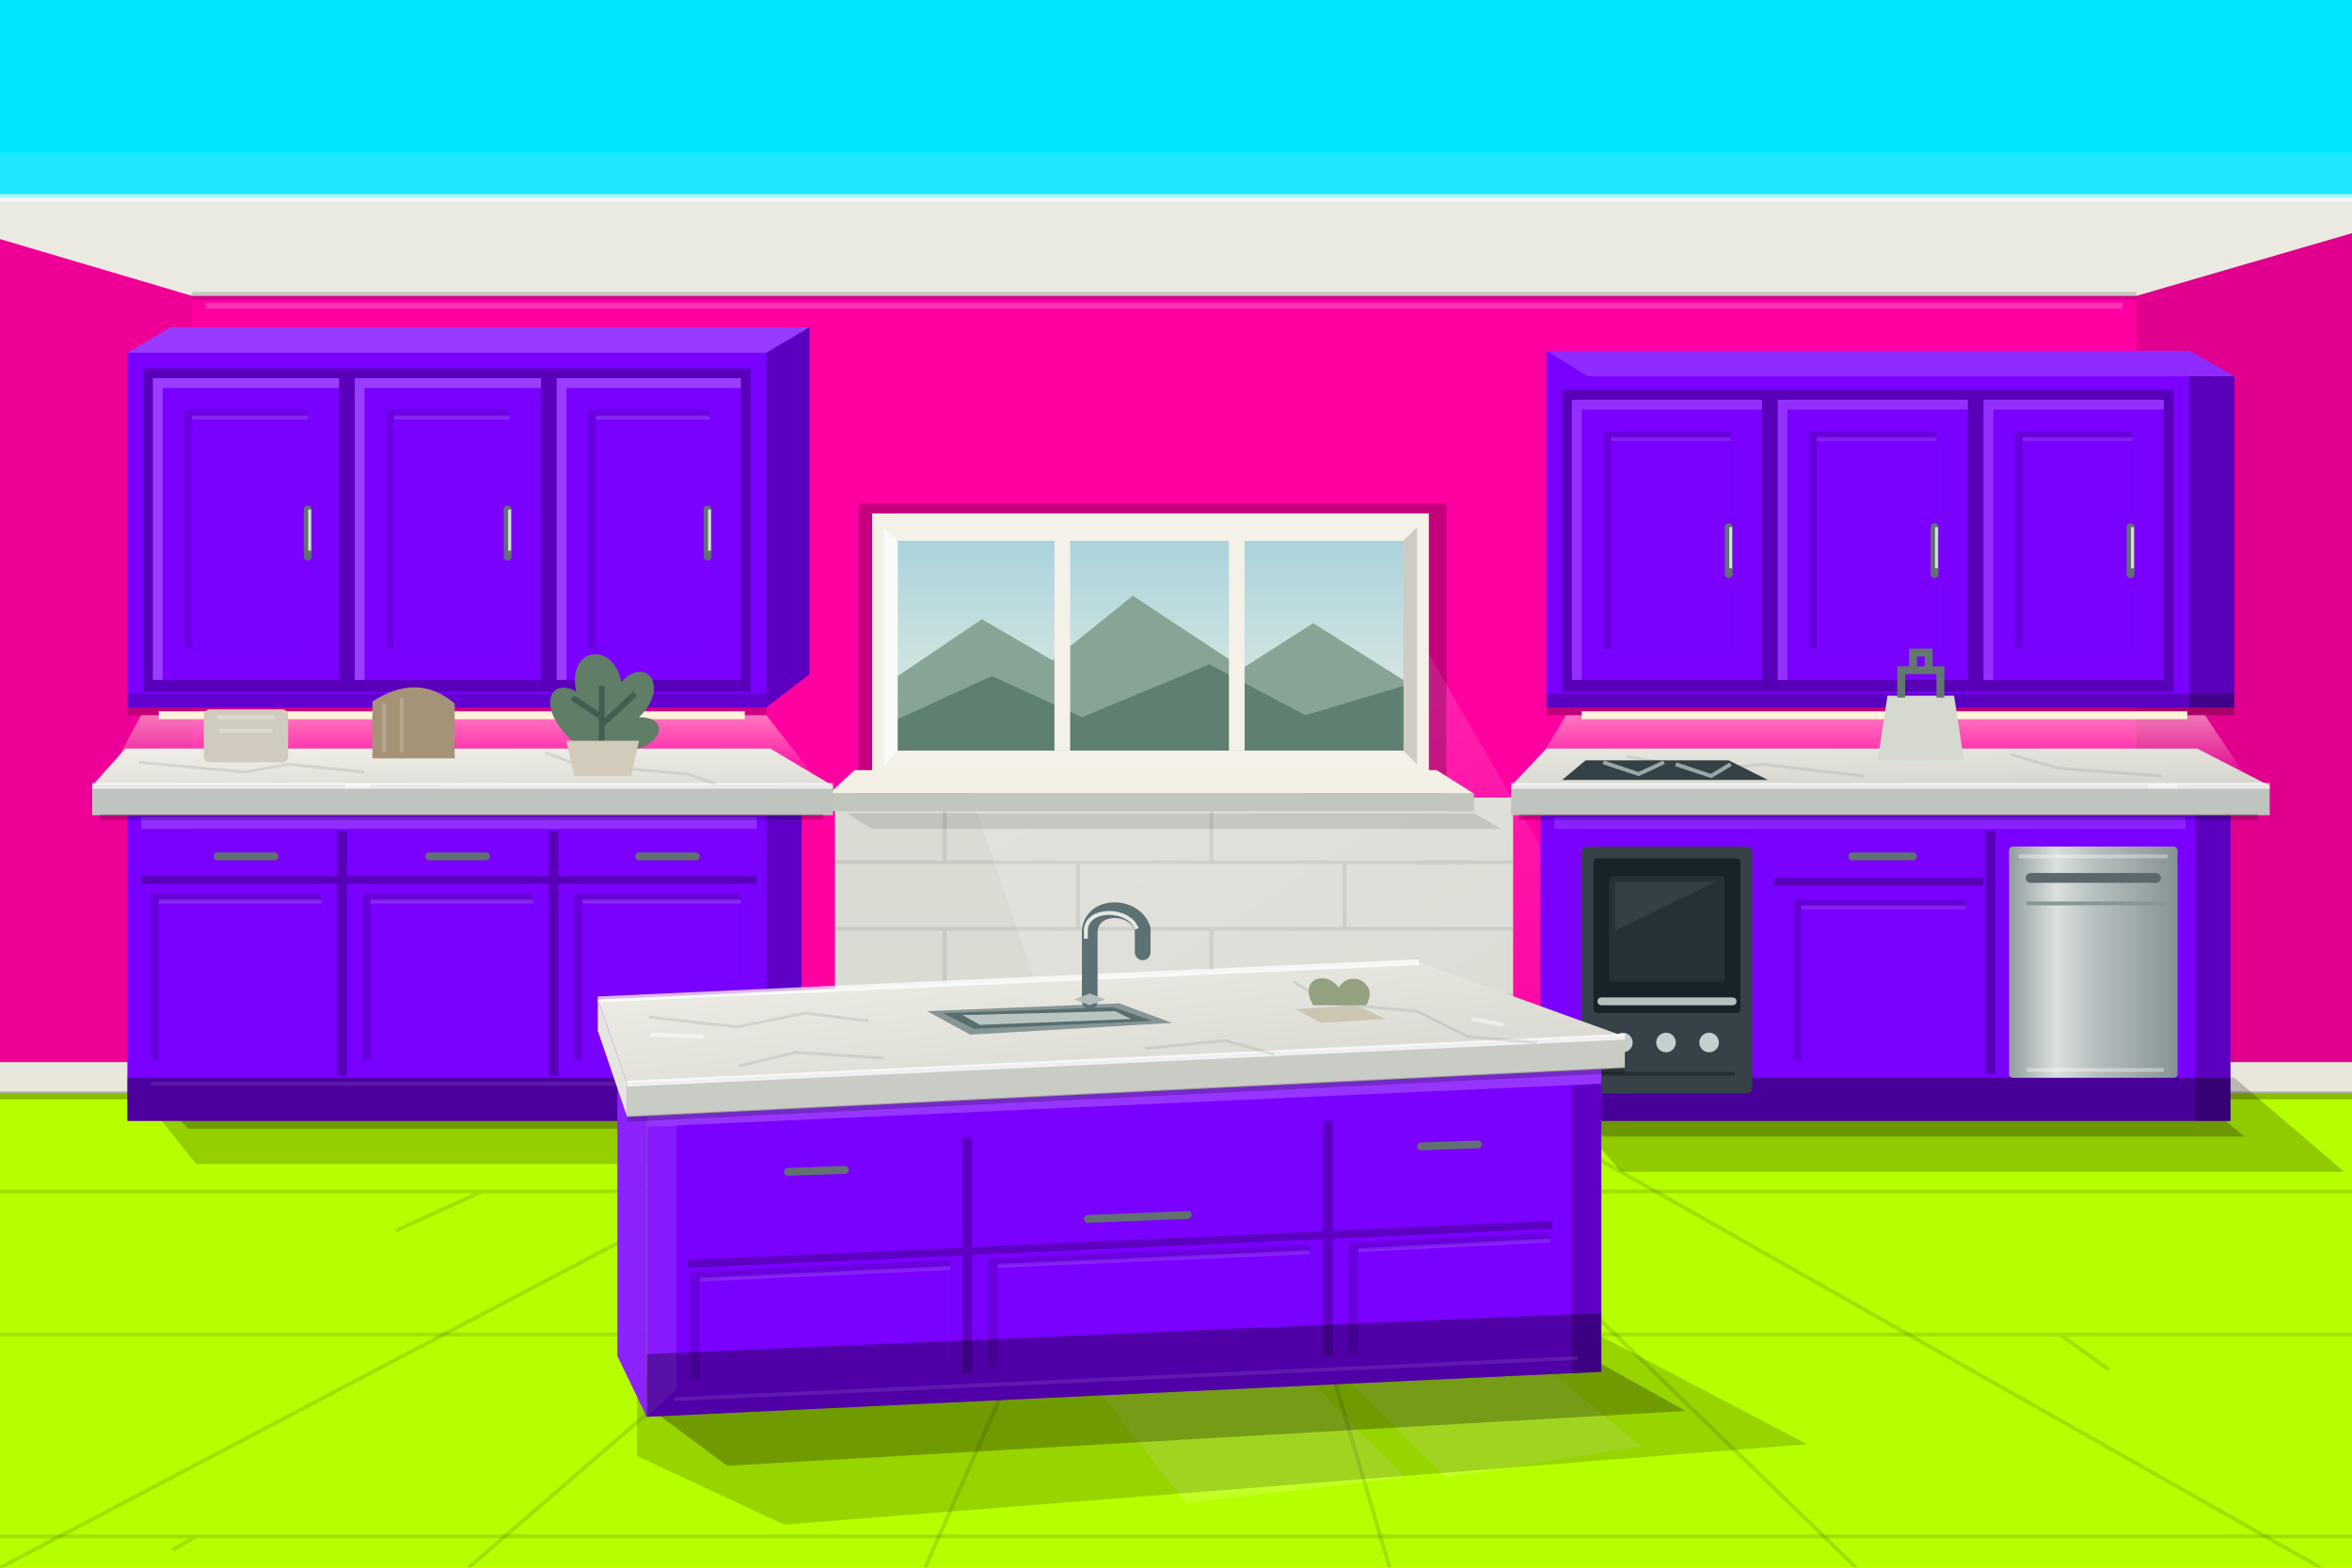
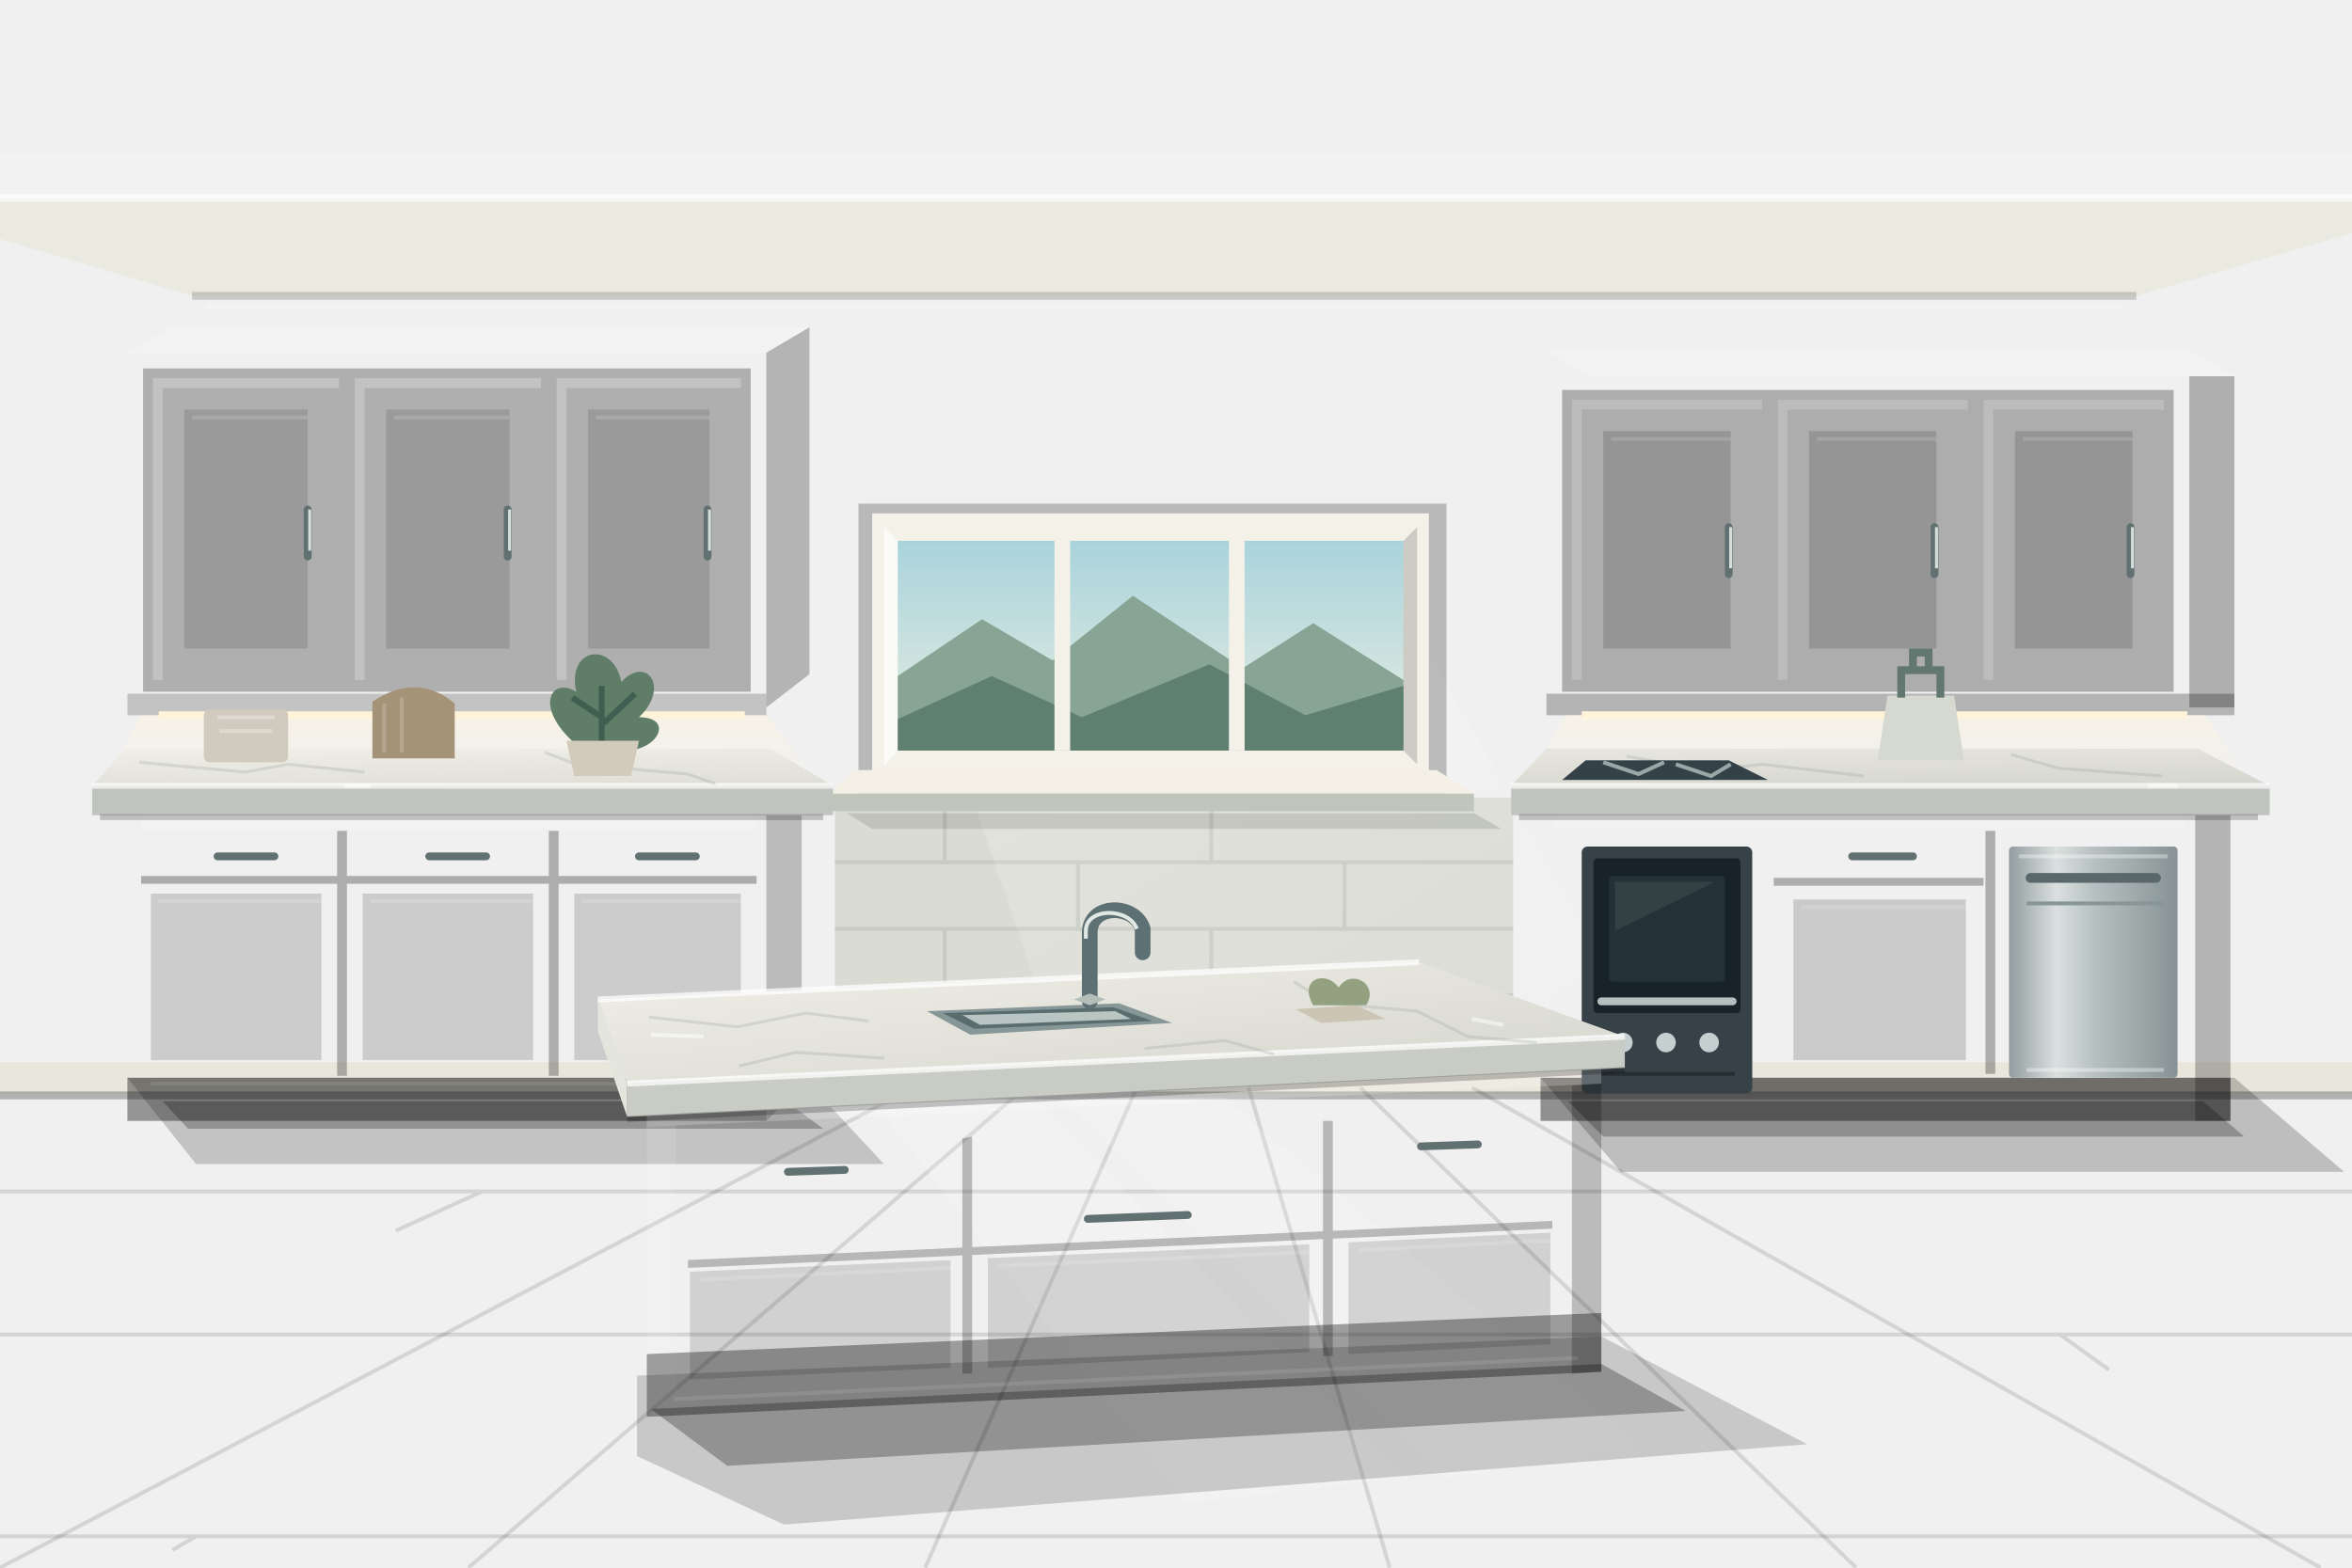
<svg xmlns="http://www.w3.org/2000/svg" width="1200" height="800" viewBox="0 0 1200 800">
  <defs>
    <linearGradient id="kitchen-sky" x1="0" y1="0" x2="0" y2="1">
      <stop offset="0" stop-color="#A9D3DC" />
      <stop offset="1" stop-color="#E8EEE2" />
    </linearGradient>
    <linearGradient id="kitchen-daylight-fade" x1="0" y1="0" x2="1" y2="1">
      <stop offset="0" stop-color="#FFFFFF" stop-opacity=".25" />
      <stop offset="1" stop-color="#FFFFFF" stop-opacity="0" />
    </linearGradient>
    <linearGradient id="kitchen-task-fade" x1="0" y1="0" x2="0" y2="1">
      <stop offset="0" stop-color="#FFF5DD" stop-opacity=".48" />
      <stop offset="1" stop-color="#FFF5DD" stop-opacity="0" />
    </linearGradient>
    <linearGradient id="kitchen-steel" x1="0" y1="0" x2="1" y2="0">
      <stop offset="0" stop-color="#929D9F" />
      <stop offset=".28" stop-color="#DAE0DF" />
      <stop offset=".51" stop-color="#B6C0C0" />
      <stop offset="1" stop-color="#879294" />
    </linearGradient>
    <linearGradient id="kitchen-stone" x1="0" y1="0" x2="1" y2="1">
      <stop offset="0" stop-color="#F1EFE7" />
      <stop offset="1" stop-color="#D4D5CE" />
    </linearGradient>
  </defs>
-   <g id="kitchen-architecture-depth">
-     <g id="surface-ceiling">
-       <path d="M0 0H1200V112L1090 145H98L0 116Z" fill="#00E5FF" />
-     </g>
+   <g>
+ 
+ </g>
+   <g>
    <path d="M0 78H1200V101H0Z" fill="#FFFFFF" fill-opacity=".12" />
    <path d="M0 101H1200V119L1090 151H98L0 122Z" fill="#EAEAE1" />
    <path d="M0 101H1200" stroke="#FFFFFF" stroke-opacity=".62" stroke-width="4" />
-     <g id="surface-wall">
-       <path d="M0 122L98 151H1090L1200 119V555H0Z" fill="#FF00A1" />
-     </g>
-     <path d="M0 122L98 151V555H0Z" fill="#000000" fill-opacity=".07" />
-     <path d="M1090 151L1200 119V555H1090Z" fill="#000000" fill-opacity=".12" />
+   </g>
+   <g>
+ 
+ </g>
+   <g>
+ 
+ </g>
+   <g>
    <path d="M98 151H1090" stroke="#000000" stroke-opacity=".16" stroke-width="4" />
    <path d="M105 156H1083" stroke="#FFFFFF" stroke-opacity=".2" stroke-width="3" />
-     <g id="surface-floor">
-       <path d="M0 555H1200V800H0Z" fill="#B7FF00" />
-     </g>
+   </g>
+   <g>
    <path d="M0 542H1200V558H0Z" fill="#E9E6DC" />
    <path d="M0 559H1200" stroke="#000000" stroke-opacity=".26" stroke-width="4" />
-     <g fill="none" stroke="#000000" stroke-opacity=".12" stroke-width="2">
-       <path d="M466 555L0 800M523 555L239 800M580 555L472 800M637 555L709 800M694 555L947 800M751 555L1184 800" />
-       <path d="M0 608H1200M0 681H1200M0 784H1200M246 608L202 628M1051 681L1076 699M100 784L88 791" />
-     </g>
+     <path fill="none" stroke="#000000" stroke-opacity=".12" stroke-width="2" d="M466 555L0 800M523 555L239 800M580 555L472 800M637 555L709 800M694 555L947 800M751 555L1184 800" />
+     <path fill="none" stroke="#000000" stroke-opacity=".12" stroke-width="2" d="M0 608H1200M0 681H1200M0 784H1200M246 608L202 628M1051 681L1076 699M100 784L88 791" />
    <path d="M426 407H772V539H426Z" fill="#DADCD4" />
    <path d="M426 440H772M426 474H772M426 508H772M482 407V440M550 440V474M618 407V440M686 440V474M482 474V508M618 474V508" stroke="#A3AAA3" stroke-opacity=".34" stroke-width="2" />
-   </g>
-   <g id="kitchen-daylight">
    <path d="M453 282H699L849 541H542Z" fill="url(#kitchen-daylight-fade)" />
    <path d="M444 560L527 560L717 754L605 767ZM541 560H624L837 738L738 754Z" fill="#FFFFFF" fill-opacity=".15" />
-   </g>
-   <g id="kitchen-window-depth">
    <rect x="438" y="257" width="300" height="150" fill="#000000" fill-opacity=".23" />
    <rect x="445" y="262" width="284" height="136" fill="#F3F1E8" />
    <rect x="458" y="276" width="258" height="107" fill="url(#kitchen-sky)" />
    <path d="M458 345L501 316L537 337L578 304L634 341L670 318L716 347V383H458Z" fill="#88A494" />
    <path d="M458 367L506 345L552 366L617 339L666 365L716 350V383H458Z" fill="#5F7F70" />
    <path d="M542 276V383M631 276V383" stroke="#F3F1E8" stroke-width="8" />
    <path d="M451 269L458 276V383L451 391Z" fill="#FFFFFF" fill-opacity=".62" />
    <path d="M723 269L716 276V383L723 390Z" fill="#000000" fill-opacity=".16" />
    <path d="M436 393H733L752 405H423Z" fill="#F4F0E5" />
    <path d="M423 405H752V414H423Z" fill="#C1C6BD" />
    <path d="M432 415H752L766 423H445Z" fill="#000000" fill-opacity=".12" />
-   </g>
-   <g id="kitchen-contact-shadows">
    <path d="M65 550H410L451 594H100Z" fill="#000000" fill-opacity=".19" />
    <path d="M786 550H1140L1196 598H827Z" fill="#000000" fill-opacity=".21" />
    <path d="M83 562H401L420 576H96ZM800 562H1124L1145 580H818Z" fill="#000000" fill-opacity=".25" />
    <path d="M325 702L817 682L922 737L400 778L325 743Z" fill="#000000" fill-opacity=".17" />
    <path d="M332 719L817 696L860 720L371 748Z" fill="#000000" fill-opacity=".27" />
  </g>
-   <g id="surface-furniture">
-     <g id="kitchen-editable-left-cabinetry">
-       <path d="M65 180L87 167H413V344L391 361H65Z" fill="#7A00FF" />
-       <path d="M65 180L87 167H413L391 180Z" fill="#FFFFFF" fill-opacity=".23" />
-       <path d="M391 180L413 167V344L391 361Z" fill="#000000" fill-opacity=".25" />
-       <rect x="73" y="188" width="310" height="165" fill="#000000" fill-opacity=".27" />
-       <path d="M78 193H173V347H78ZM181 193H276V347H181ZM284 193H378V347H284Z" fill="#7A00FF" />
-       <path d="M78 193H173V198H83V347H78ZM181 193H276V198H186V347H181ZM284 193H378V198H289V347H284Z" fill="#FFFFFF" fill-opacity=".24" />
-       <path d="M94 209H157V331H94ZM197 209H260V331H197ZM300 209H362V331H300Z" fill="#000000" fill-opacity=".12" />
-       <path d="M98 213H157V331H98ZM201 213H260V331H201ZM304 213H362V331H304Z" fill="#7A00FF" />
-       <path d="M98 213H157M201 213H260M304 213H362" stroke="#FFFFFF" stroke-opacity=".15" stroke-width="2" />
-       <path d="M65 354H391V365H65Z" fill="#000000" fill-opacity=".19" />
-       <path d="M65 416H409V554L391 572H65Z" fill="#7A00FF" />
-       <path d="M391 416H409V554L391 572Z" fill="#000000" fill-opacity=".22" />
-       <path d="M72 417H386V423H72Z" fill="#FFFFFF" fill-opacity=".18" />
-       <path d="M72 447H386V451H72ZM172 424H177V549H172ZM280 424H285V549H280Z" fill="#000000" fill-opacity=".28" />
-       <path d="M77 456H164V541H77ZM185 456H272V541H185ZM293 456H378V541H293Z" fill="#000000" fill-opacity=".15" />
-       <path d="M81 460H164V541H81ZM189 460H272V541H189ZM297 460H378V541H297Z" fill="#7A00FF" />
-       <path d="M81 460H164M189 460H272M297 460H378" stroke="#FFFFFF" stroke-opacity=".16" stroke-width="2" />
-       <path d="M65 550H391V572H65Z" fill="#000000" fill-opacity=".38" />
-       <path d="M77 553H381" stroke="#FFFFFF" stroke-opacity=".09" stroke-width="2" />
-     </g>
-     <g id="kitchen-editable-right-cabinetry">
-       <path d="M789 179H1117L1140 192V361H789Z" fill="#7A00FF" />
-       <path d="M789 179H1117L1140 192H810Z" fill="#FFFFFF" fill-opacity=".17" />
-       <path d="M1117 192H1140V361H1117Z" fill="#000000" fill-opacity=".27" />
-       <rect x="797" y="199" width="312" height="154" fill="#000000" fill-opacity=".28" />
-       <path d="M802 204H899V347H802ZM907 204H1004V347H907ZM1012 204H1104V347H1012Z" fill="#7A00FF" />
-       <path d="M802 204H899V209H807V347H802ZM907 204H1004V209H912V347H907ZM1012 204H1104V209H1017V347H1012Z" fill="#FFFFFF" fill-opacity=".19" />
-       <path d="M818 220H883V331H818ZM923 220H988V331H923ZM1028 220H1088V331H1028Z" fill="#000000" fill-opacity=".14" />
-       <path d="M822 224H883V331H822ZM927 224H988V331H927ZM1032 224H1088V331H1032Z" fill="#7A00FF" />
-       <path d="M822 224H883M927 224H988M1032 224H1088" stroke="#FFFFFF" stroke-opacity=".13" stroke-width="2" />
-       <path d="M789 354H1140V365H789Z" fill="#000000" fill-opacity=".25" />
-       <path d="M786 416H1138V572H786Z" fill="#7A00FF" />
-       <path d="M1120 416H1138V572H1120Z" fill="#000000" fill-opacity=".25" />
-       <path d="M793 417H1115V423H793Z" fill="#FFFFFF" fill-opacity=".13" />
-       <path d="M905 448H1012V452H905ZM1013 424H1018V548H1013Z" fill="#000000" fill-opacity=".28" />
-       <path d="M915 459H1003V541H915Z" fill="#000000" fill-opacity=".16" />
-       <path d="M919 463H1003V541H919Z" fill="#7A00FF" />
-       <path d="M919 463H1003" stroke="#FFFFFF" stroke-opacity=".13" stroke-width="2" />
-       <path d="M786 550H1138V572H786Z" fill="#000000" fill-opacity=".4" />
-     </g>
-     <g id="kitchen-fixed-appliances">
-       <rect x="807" y="432" width="87" height="126" rx="3" fill="#364247" />
-       <rect x="813" y="438" width="75" height="79" rx="2" fill="#172328" />
-       <rect x="821" y="447" width="59" height="54" rx="2" fill="#243237" />
-       <path d="M824 450H875L824 475Z" fill="#FFFFFF" fill-opacity=".07" />
-       <path d="M817 511H884" stroke="#B6BFC0" stroke-width="4" stroke-linecap="round" />
-       <circle cx="828" cy="532" r="5" fill="#C6CFD0" />
-       <circle cx="850" cy="532" r="5" fill="#C6CFD0" />
-       <circle cx="872" cy="532" r="5" fill="#C6CFD0" />
-       <path d="M817 548H885" stroke="#000000" stroke-opacity=".3" stroke-width="2" />
-       <rect x="1025" y="432" width="86" height="118" rx="2" fill="url(#kitchen-steel)" />
-       <path d="M1030 437H1106M1034 546H1104" stroke="#FFFFFF" stroke-opacity=".36" stroke-width="2" />
-       <path d="M1036 448H1100" stroke="#5A686B" stroke-width="5" stroke-linecap="round" />
-       <path d="M1034 461H1104" stroke="#899698" stroke-width="2" />
-     </g>
-     <g id="kitchen-editable-island">
-       <path d="M315 537L330 562V723L315 692Z" fill="#7A00FF" />
-       <path d="M315 537L330 562V723L315 692Z" fill="#FFFFFF" fill-opacity=".14" />
-       <path d="M330 546L817 525V700L330 723Z" fill="#7A00FF" />
-       <path d="M330 546L817 525V553L330 575Z" fill="#FFFFFF" fill-opacity=".21" />
-       <path d="M330 575L345 574V709L330 723Z" fill="#FFFFFF" fill-opacity=".1" />
-       <path d="M802 554L817 553V700L802 701Z" fill="#000000" fill-opacity=".22" />
-       <path d="M351 643L792 623V627L351 647ZM491 581L496 580V701L491 701ZM675 572L680 572V692L675 692Z" fill="#000000" fill-opacity=".24" />
-       <path d="M352 649L485 643V698L352 704ZM504 642L668 635V690L504 698ZM688 634L791 629V686L688 691Z" fill="#000000" fill-opacity=".13" />
-       <path d="M357 653L485 647V698L357 704ZM509 646L668 639V690L509 698ZM693 638L791 633V686L693 691Z" fill="#7A00FF" />
-       <path d="M357 653L485 647M509 646L668 639M693 638L791 633" stroke="#FFFFFF" stroke-opacity=".13" stroke-width="2" />
-       <path d="M330 691L817 670V700L330 723Z" fill="#000000" fill-opacity=".35" />
-       <path d="M344 714L805 693" stroke="#FFFFFF" stroke-opacity=".1" stroke-width="2" />
-     </g>
+   <g>
+     <path d="M65 180L87 167H413L391 180Z" fill="#FFFFFF" fill-opacity=".23" />
+     <path d="M391 180L413 167V344L391 361Z" fill="#000000" fill-opacity=".25" />
+     <rect x="73" y="188" width="310" height="165" fill="#000000" fill-opacity=".27" />
  </g>
-   <g id="kitchen-undercabinet-light">
+   <g>
+     <path d="M78 193H173V198H83V347H78ZM181 193H276V198H186V347H181ZM284 193H378V198H289V347H284Z" fill="#FFFFFF" fill-opacity=".24" />
+     <path d="M94 209H157V331H94ZM197 209H260V331H197ZM300 209H362V331H300Z" fill="#000000" fill-opacity=".12" />
+   </g>
+   <g>
+     <path d="M98 213H157M201 213H260M304 213H362" stroke="#FFFFFF" stroke-opacity=".15" stroke-width="2" />
+     <path d="M65 354H391V365H65Z" fill="#000000" fill-opacity=".19" />
+   </g>
+   <g>
+     <path d="M391 416H409V554L391 572Z" fill="#000000" fill-opacity=".22" />
+     <path d="M72 417H386V423H72Z" fill="#FFFFFF" fill-opacity=".18" />
+     <path d="M72 447H386V451H72ZM172 424H177V549H172ZM280 424H285V549H280Z" fill="#000000" fill-opacity=".28" />
+     <path d="M77 456H164V541H77ZM185 456H272V541H185ZM293 456H378V541H293Z" fill="#000000" fill-opacity=".15" />
+   </g>
+   <g>
+     <path d="M81 460H164M189 460H272M297 460H378" stroke="#FFFFFF" stroke-opacity=".16" stroke-width="2" />
+     <path d="M65 550H391V572H65Z" fill="#000000" fill-opacity=".38" />
+     <path d="M77 553H381" stroke="#FFFFFF" stroke-opacity=".09" stroke-width="2" />
+   </g>
+   <g>
+     <path d="M789 179H1117L1140 192H810Z" fill="#FFFFFF" fill-opacity=".17" />
+     <path d="M1117 192H1140V361H1117Z" fill="#000000" fill-opacity=".27" />
+     <rect x="797" y="199" width="312" height="154" fill="#000000" fill-opacity=".28" />
+   </g>
+   <g>
+     <path d="M802 204H899V209H807V347H802ZM907 204H1004V209H912V347H907ZM1012 204H1104V209H1017V347H1012Z" fill="#FFFFFF" fill-opacity=".19" />
+     <path d="M818 220H883V331H818ZM923 220H988V331H923ZM1028 220H1088V331H1028Z" fill="#000000" fill-opacity=".14" />
+   </g>
+   <g>
+     <path d="M822 224H883M927 224H988M1032 224H1088" stroke="#FFFFFF" stroke-opacity=".13" stroke-width="2" />
+     <path d="M789 354H1140V365H789Z" fill="#000000" fill-opacity=".25" />
+   </g>
+   <g>
+     <path d="M1120 416H1138V572H1120Z" fill="#000000" fill-opacity=".25" />
+     <path d="M793 417H1115V423H793Z" fill="#FFFFFF" fill-opacity=".13" />
+     <path d="M905 448H1012V452H905ZM1013 424H1018V548H1013Z" fill="#000000" fill-opacity=".28" />
+     <path d="M915 459H1003V541H915Z" fill="#000000" fill-opacity=".16" />
+   </g>
+   <g>
+     <path d="M919 463H1003" stroke="#FFFFFF" stroke-opacity=".13" stroke-width="2" />
+     <path d="M786 550H1138V572H786Z" fill="#000000" fill-opacity=".4" />
+     <rect x="807" y="432" width="87" height="126" rx="3" fill="#364247" />
+     <rect x="813" y="438" width="75" height="79" rx="2" fill="#172328" />
+     <rect x="821" y="447" width="59" height="54" rx="2" fill="#243237" />
+     <path d="M824 450H875L824 475Z" fill="#FFFFFF" fill-opacity=".07" />
+     <path d="M817 511H884" stroke="#B6BFC0" stroke-width="4" stroke-linecap="round" />
+     <circle cx="828" cy="532" r="5" fill="#C6CFD0" />
+     <circle cx="850" cy="532" r="5" fill="#C6CFD0" />
+     <circle cx="872" cy="532" r="5" fill="#C6CFD0" />
+     <path d="M817 548H885" stroke="#000000" stroke-opacity=".3" stroke-width="2" />
+     <rect x="1025" y="432" width="86" height="118" rx="2" fill="url(#kitchen-steel)" />
+     <path d="M1030 437H1106M1034 546H1104" stroke="#FFFFFF" stroke-opacity=".36" stroke-width="2" />
+     <path d="M1036 448H1100" stroke="#5A686B" stroke-width="5" stroke-linecap="round" />
+     <path d="M1034 461H1104" stroke="#899698" stroke-width="2" />
+   </g>
+   <g>
+ 
+ </g>
+   <g>
+     <path d="M330 546L817 525V553L330 575Z" fill="#FFFFFF" fill-opacity=".21" />
+     <path d="M330 575L345 574V709L330 723Z" fill="#FFFFFF" fill-opacity=".1" />
+     <path d="M802 554L817 553V700L802 701Z" fill="#000000" fill-opacity=".22" />
+     <path d="M351 643L792 623V627L351 647ZM491 581L496 580V701L491 701ZM675 572L680 572V692L675 692Z" fill="#000000" fill-opacity=".24" />
+     <path d="M352 649L485 643V698L352 704ZM504 642L668 635V690L504 698ZM688 634L791 629V686L688 691Z" fill="#000000" fill-opacity=".13" />
+   </g>
+   <g>
+     <path d="M357 653L485 647M509 646L668 639M693 638L791 633" stroke="#FFFFFF" stroke-opacity=".13" stroke-width="2" />
+     <path d="M330 691L817 670V700L330 723Z" fill="#000000" fill-opacity=".35" />
+     <path d="M344 714L805 693" stroke="#FFFFFF" stroke-opacity=".1" stroke-width="2" />
    <path d="M72 365H391L417 398H54ZM799 365H1125L1147 398H779Z" fill="url(#kitchen-task-fade)" />
    <path d="M81 365H380M807 365H1116" stroke="#FFF4DA" stroke-width="4" />
    <path d="M65 398H409M789 398H1138" stroke="#FFFFFF" stroke-opacity=".3" stroke-width="3" />
-   </g>
-   <g id="kitchen-counter-details">
    <path d="M64 382H393L425 401H47ZM789 382H1121L1158 401H771Z" fill="url(#kitchen-stone)" />
    <path d="M47 401H425V416H47ZM771 401H1158V416H771Z" fill="#BFC4BF" />
    <path d="M47 401H425M771 401H1158" stroke="#FFFFFF" stroke-opacity=".65" stroke-width="3" />
    <path d="M51 417H420M775 417H1152" stroke="#000000" stroke-opacity=".21" stroke-width="3" />
    <path d="M305 510L724 491L829 529L320 553Z" fill="url(#kitchen-stone)" />
    <path d="M320 553L829 529V545L320 570Z" fill="#C8CCC5" />
    <path d="M305 510L320 553V570L305 526Z" fill="#E4E6DE" />
    <path d="M305 510L724 491M320 553L829 529" stroke="#FFFFFF" stroke-opacity=".72" stroke-width="3" />
    <path d="M320 571L829 546" stroke="#000000" stroke-opacity=".22" stroke-width="3" />
-     <g fill="none" stroke="#929E95" stroke-opacity=".25" stroke-width="1.5">
-       <path d="M71 389L125 394L147 390L186 394M278 384L294 390L351 395L365 400M830 386L871 393L899 390L951 396M1026 385L1050 392L1103 396" />
-       <path d="M331 519L376 524L411 517L443 521M660 501L678 512L723 516L749 529L784 532M377 544L406 537L451 540M584 535L625 531L650 538" />
-     </g>
+     <path fill="none" stroke="#929E95" stroke-opacity=".25" stroke-width="1.5" d="M71 389L125 394L147 390L186 394M278 384L294 390L351 395L365 400M830 386L871 393L899 390L951 396M1026 385L1050 392L1103 396" />
+     <path fill="none" stroke="#929E95" stroke-opacity=".25" stroke-width="1.5" d="M331 519L376 524L411 517L443 521M660 501L678 512L723 516L749 529L784 532M377 544L406 537L451 540M584 535L625 531L650 538" />
    <path d="M332 528L359 529M751 520L767 523M176 401H189M1096 401H1111" stroke="#FFFFFF" stroke-opacity=".5" stroke-width="2" />
-   </g>
-   <g id="kitchen-sink">
    <path d="M809 388H882L902 398H797Z" fill="#344247" />
    <path d="M818 389L836 395L849 389M855 390L873 396L883 390" fill="none" stroke="#9AA7A7" stroke-width="2" />
    <path d="M473 516L571 512L598 522L495 528Z" fill="#879696" />
    <path d="M481 517L568 514L588 521L497 525Z" fill="#596C6E" />
    <path d="M491 518L569 516L577 520L500 523Z" fill="#B8C5C2" />
    <path d="M556 511V476C556 461 579 461 583 474V486" fill="none" stroke="#5D7074" stroke-width="8" stroke-linecap="round" />
    <path d="M554 479V475C554 463 576 463 580 474" fill="none" stroke="#E2E8E3" stroke-width="2" />
    <path d="M556 507L564 510L556 513L548 510Z" fill="#B3BEBB" />
-   </g>
-   <g id="kitchen-hardware-decor">
-     <g fill="none" stroke="#617071" stroke-width="4" stroke-linecap="round">
-       <path d="M157 260V284M259 260V284M361 260V284M882 269V293M987 269V293M1087 269V293" />
-       <path d="M111 437H140M219 437H248M326 437H355M945 437H976" />
-       <path d="M402 598L431 597M555 622L606 620M725 585L754 584" />
-     </g>
+     <path fill="none" stroke="#617071" stroke-width="4" stroke-linecap="round" d="M157 260V284M259 260V284M361 260V284M882 269V293M987 269V293M1087 269V293" />
+     <path fill="none" stroke="#617071" stroke-width="4" stroke-linecap="round" d="M111 437H140M219 437H248M326 437H355M945 437H976" />
+     <path fill="none" stroke="#617071" stroke-width="4" stroke-linecap="round" d="M402 598L431 597M555 622L606 620M725 585L754 584" />
    <path d="M158 260V281M260 260V281M362 260V281M883 269V290M988 269V290M1088 269V290" stroke="#D7DFDA" stroke-width="1.5" />
    <rect x="104" y="362" width="43" height="27" rx="3" fill="#D0CBBE" />
    <path d="M111 366H140M112 373H139" stroke="#FFFFFF" stroke-opacity=".3" stroke-width="2" />
    <path d="M190 387V358Q213 343 232 359V387Z" fill="#A59378" />
    <path d="M196 359V384M205 356V384" stroke="#FFFFFF" stroke-opacity=".17" stroke-width="2" />
    <path d="M294 380C272 361 281 345 294 353C289 330 313 327 317 348C330 334 342 351 326 366C344 366 336 383 319 383Z" fill="#607D67" />
    <path d="M307 382V350M307 366L292 356M308 369L324 354" stroke="#415F50" stroke-width="3" />
    <path d="M289 378H326L322 396H293Z" fill="#D2CABA" />
    <path d="M958 388L963 355H997L1002 388Z" fill="#D6D9CF" />
    <path d="M970 356V342H990V356M976 343V333H984V343" fill="none" stroke="#637771" stroke-width="4" />
    <path d="M661 515L692 513L707 520L674 522Z" fill="#CDC5B4" />
    <path d="M670 513C662 499 677 495 683 504C689 494 704 502 697 513Z" fill="#93A181" />
  </g>
</svg>
